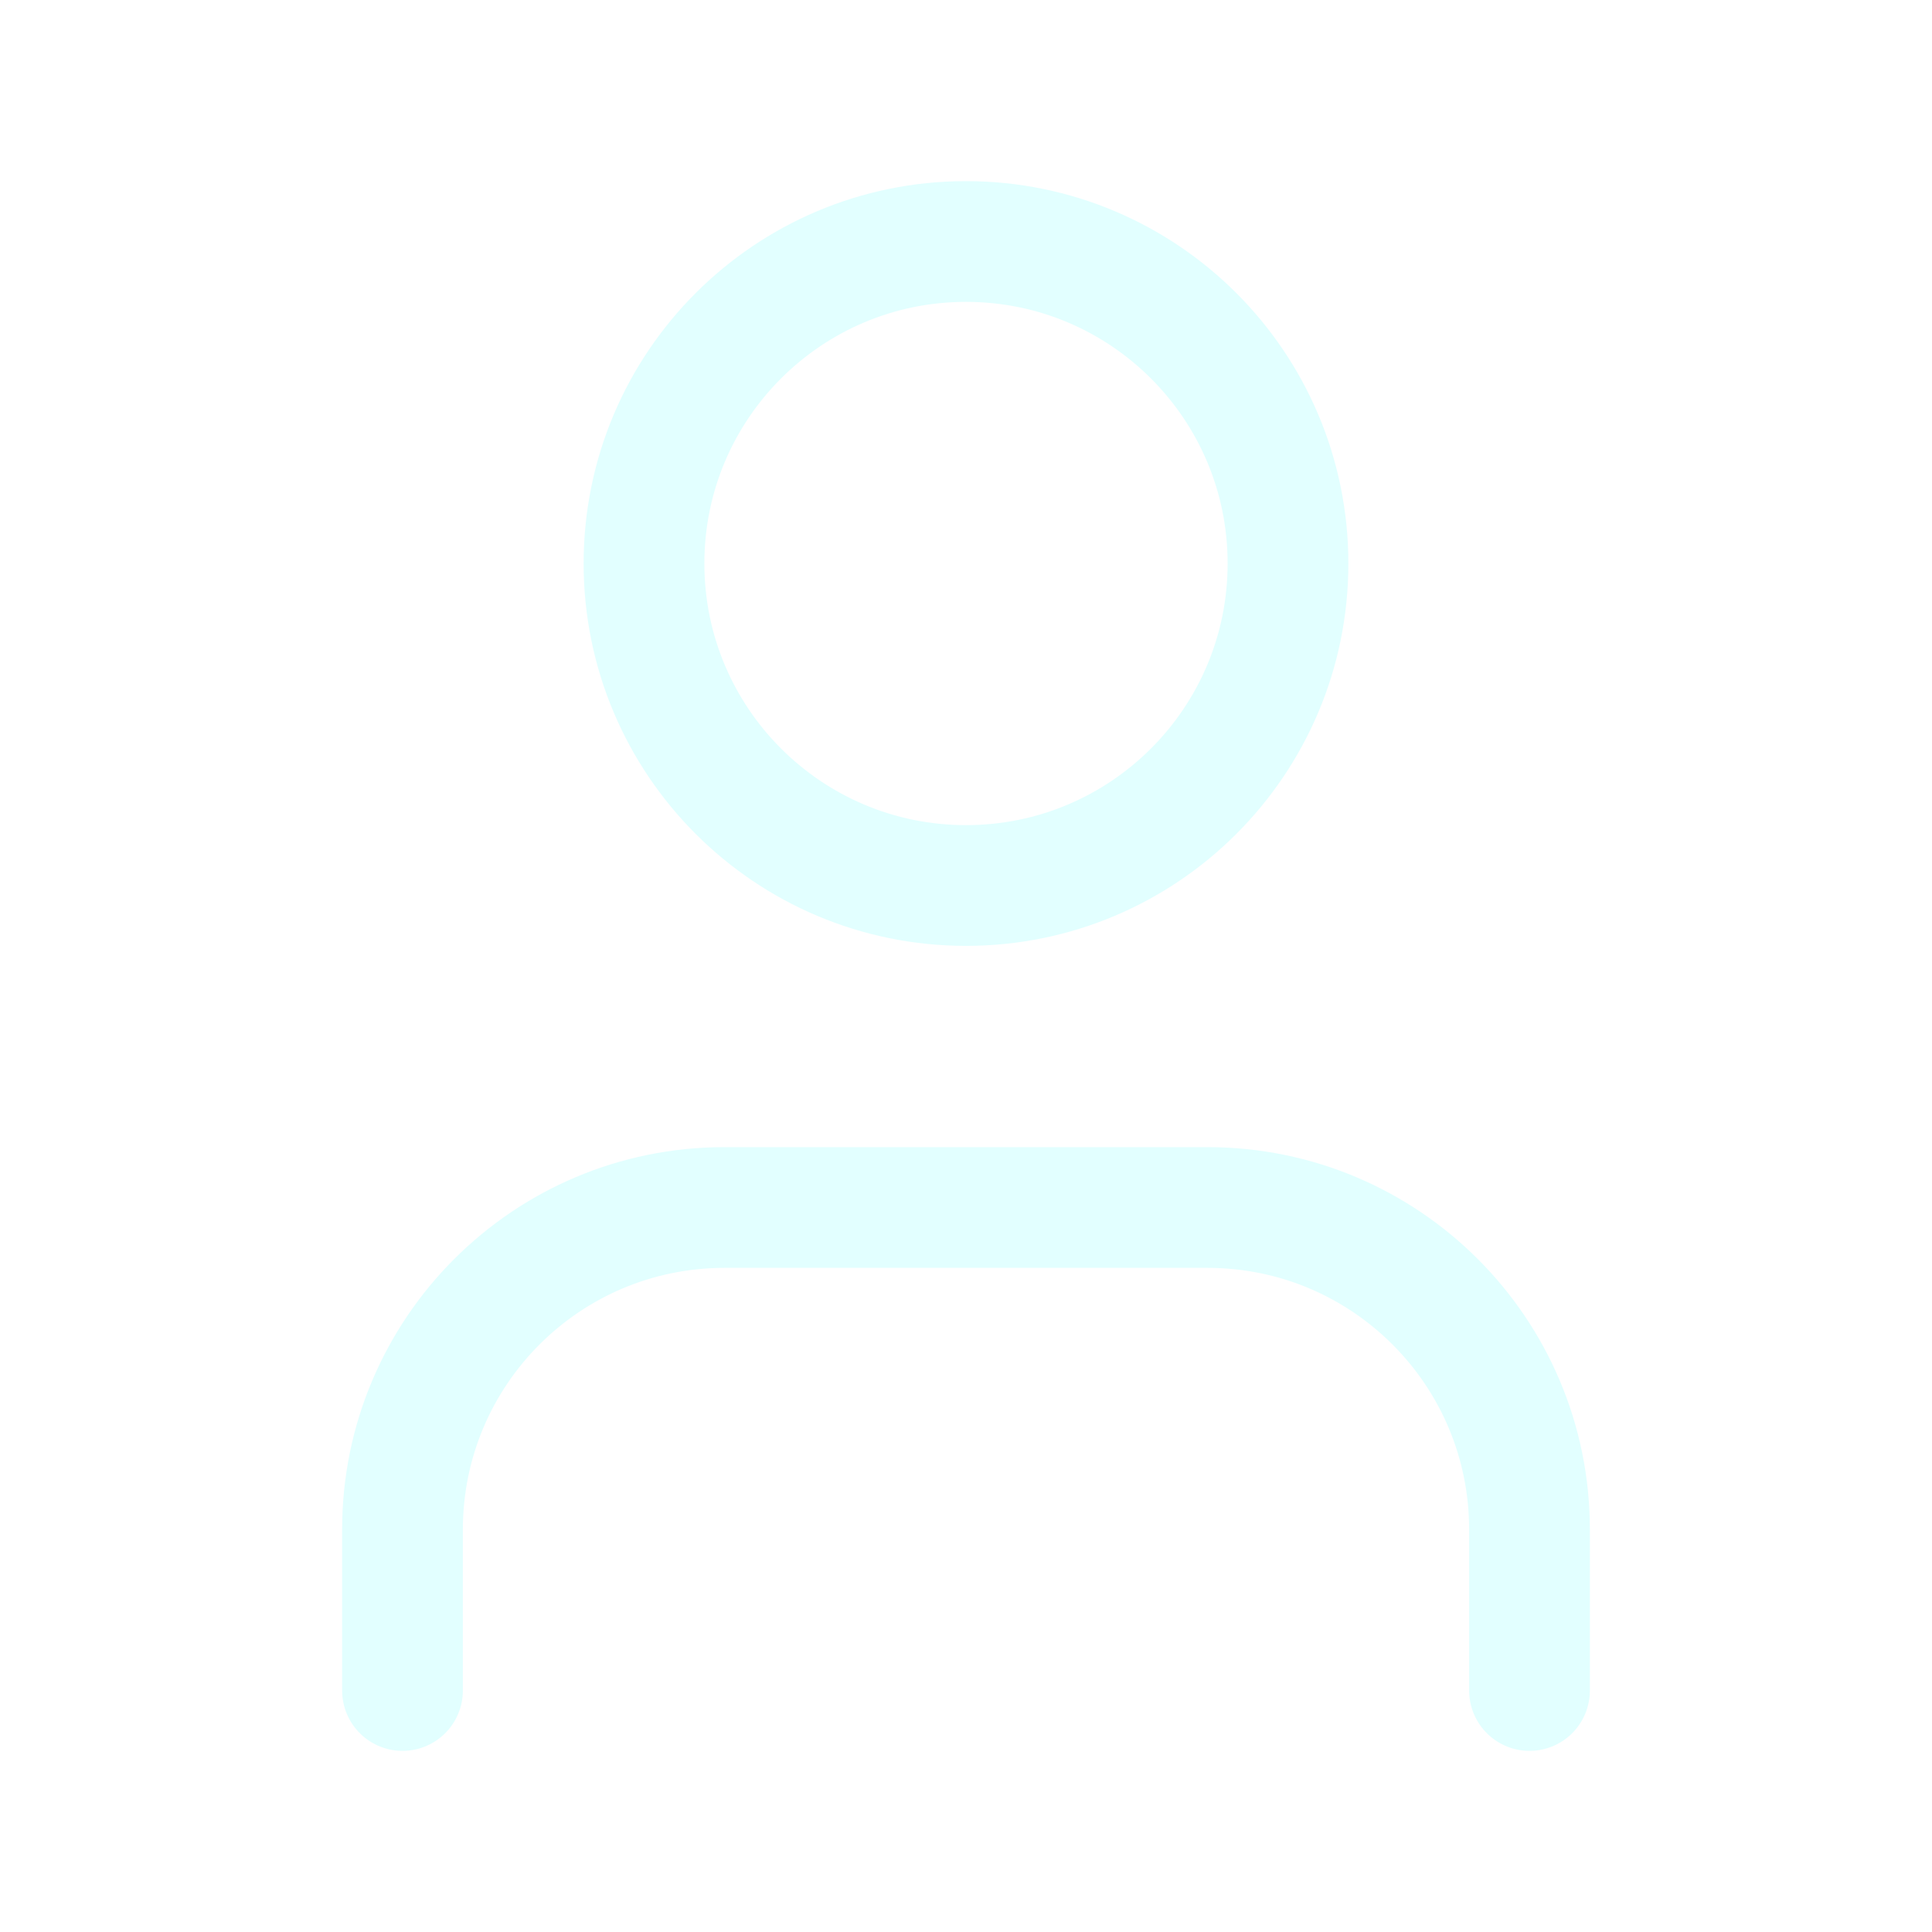
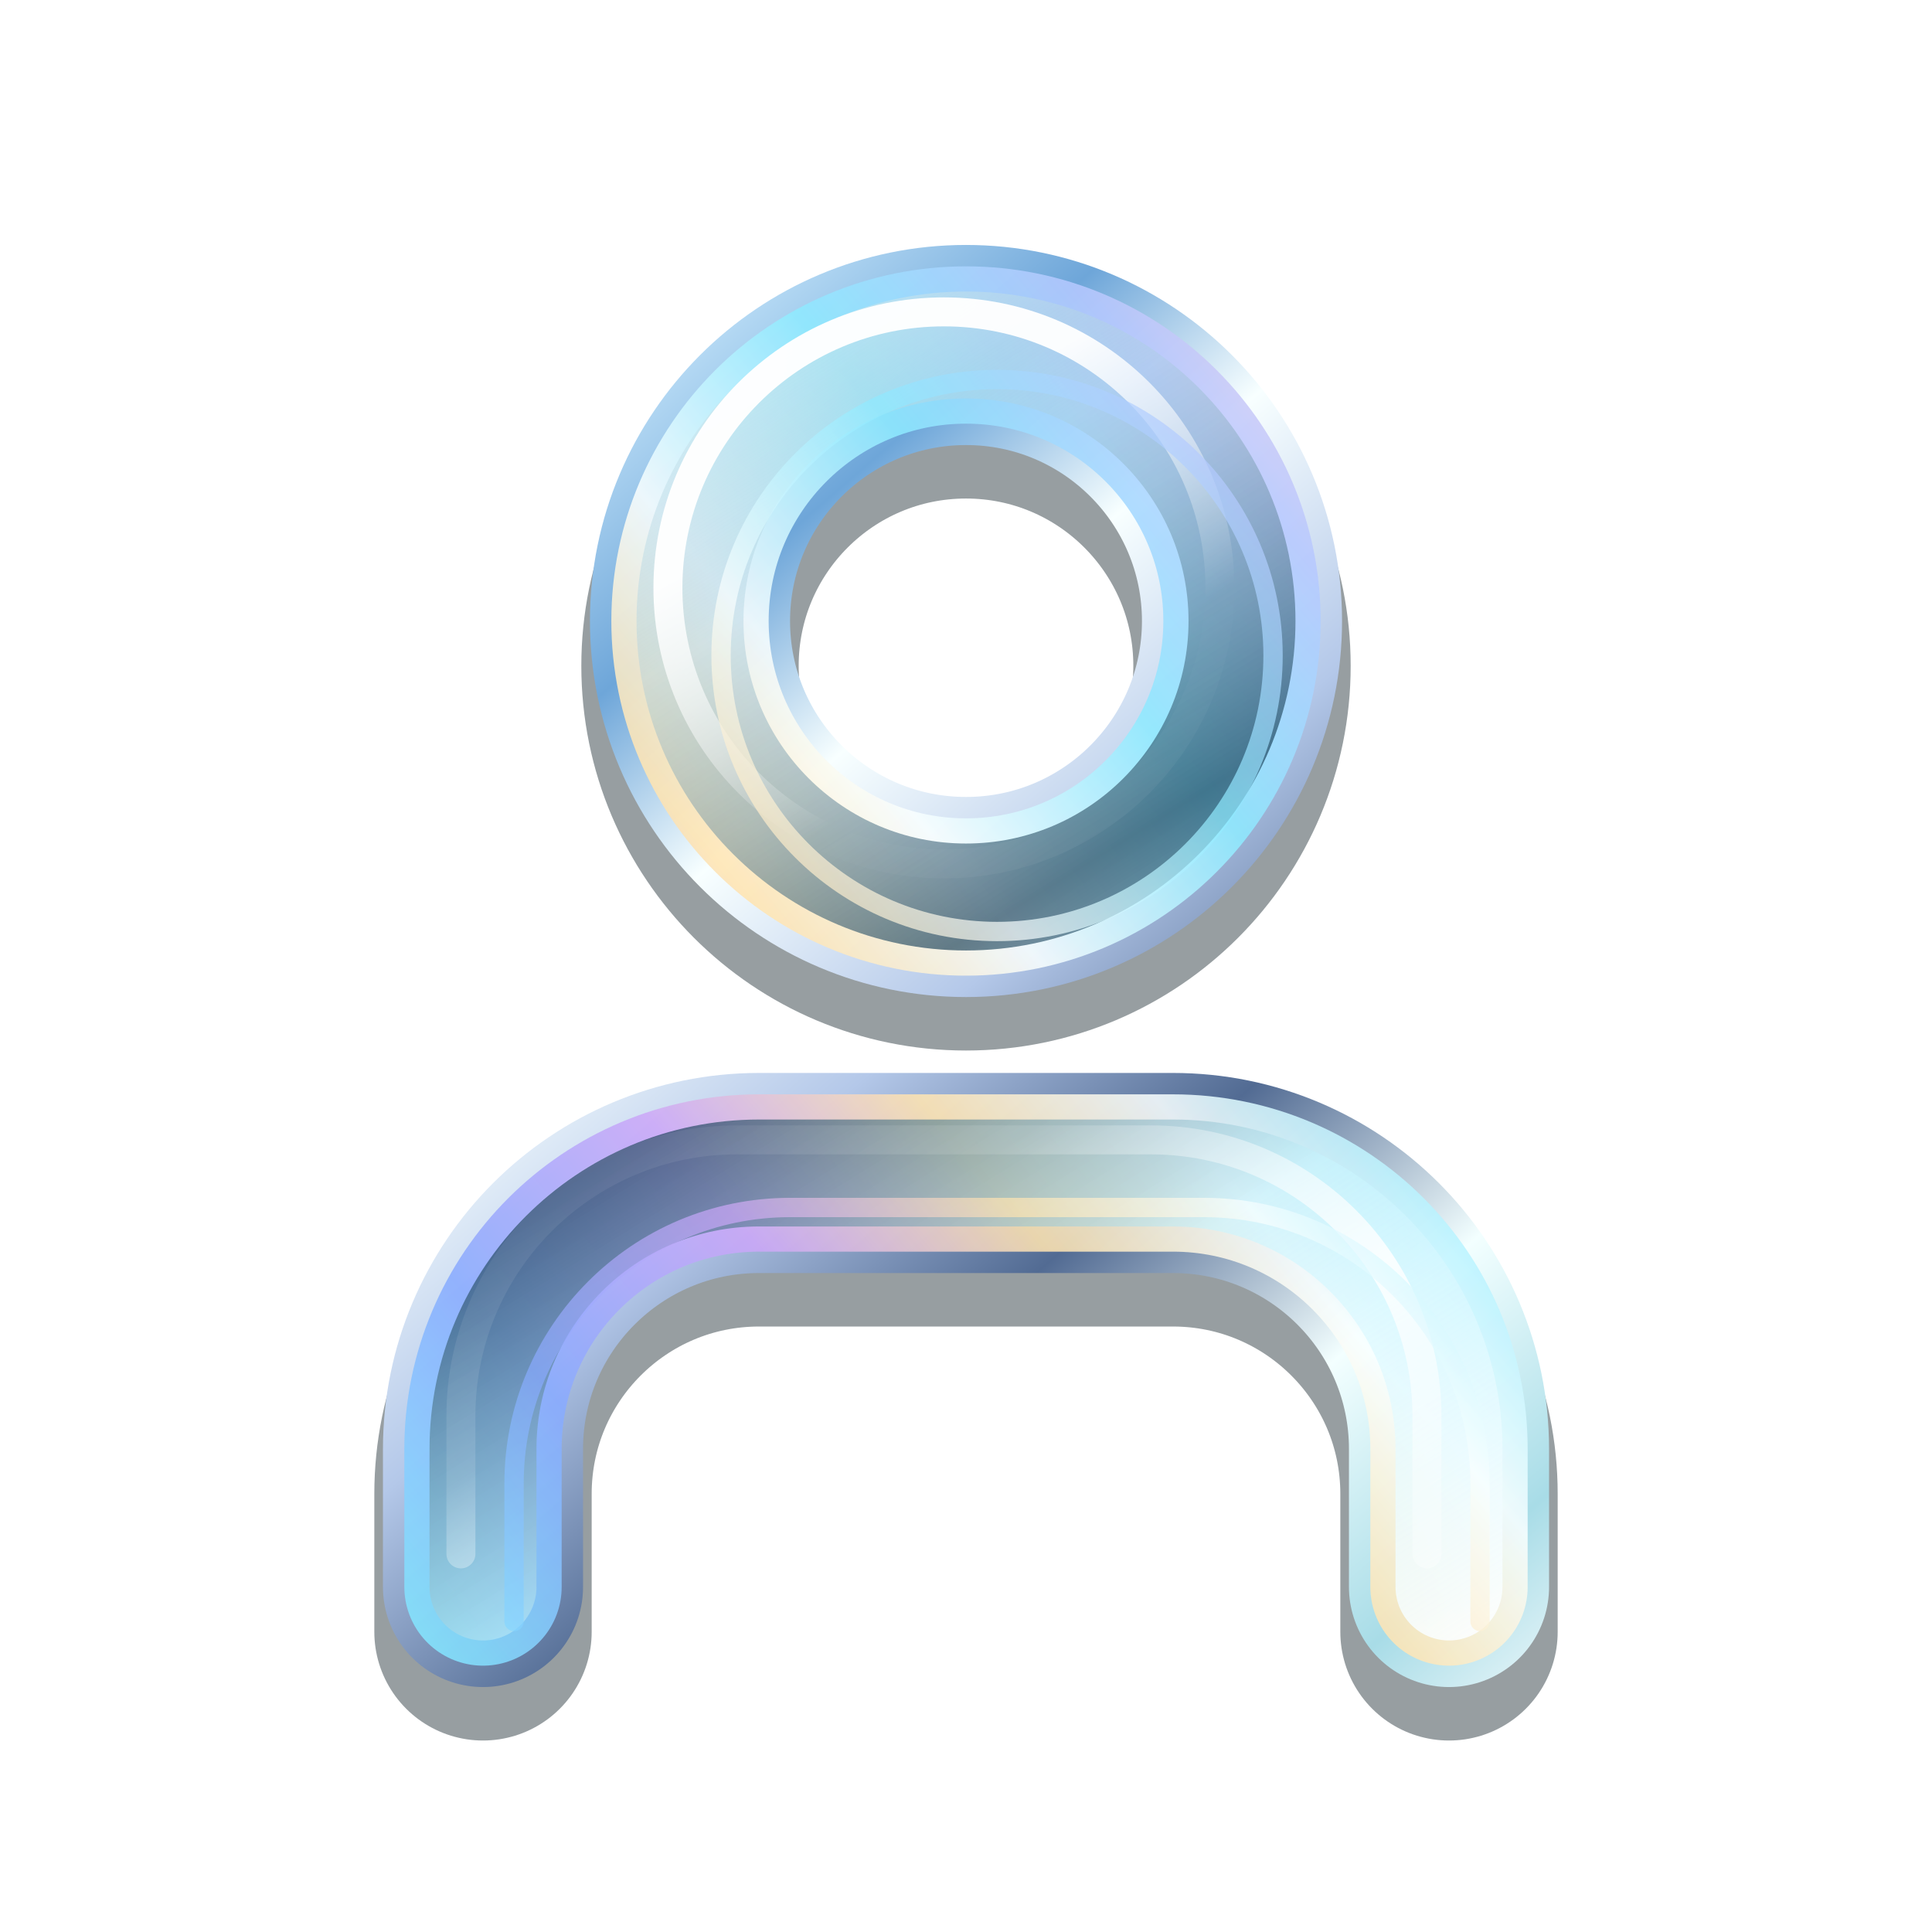
- <svg xmlns="http://www.w3.org/2000/svg" class="lucide lucide-user" width="24" height="24" viewBox="0 0 24 24" fill="none" stroke="#e2ffff" stroke-width="1.5" stroke-linecap="round" stroke-linejoin="round">
-   <path d="M19 21v-2a4 4 0 0 0-4-4H9a4 4 0 0 0-4 4v2" />
-   <circle cx="12" cy="7" r="4" />
+ <svg xmlns="http://www.w3.org/2000/svg" xmlns:xlink="http://www.w3.org/1999/xlink" width="128" height="128" viewBox="-2 -2 28 28" fill="none" stroke-linecap="round" stroke-linejoin="round" data-material="liquid-prism">
+   <defs>
+     <g id="prism-shape">
+       <path d="M19 21v-2a4 4 0 0 0-4-4H9a4 4 0 0 0-4 4v2" />
+       <circle cx="12" cy="7" r="4" />
+     </g>
+     <linearGradient id="prism-rim" x1="2" y1="1" x2="21" y2="23" gradientUnits="userSpaceOnUse">
+       <stop stop-color="#ffffff" />
+       <stop offset=".15" stop-color="#d3efff" />
+       <stop offset=".29" stop-color="#6ea6d9" />
+       <stop offset=".39" stop-color="#f8ffff" />
+       <stop offset=".52" stop-color="#b4c8e9" />
+       <stop offset=".65" stop-color="#526b93" />
+       <stop offset=".78" stop-color="#f3ffff" />
+       <stop offset=".9" stop-color="#a8dce7" />
+       <stop offset="1" stop-color="#ffffff" />
+     </linearGradient>
+     <linearGradient id="prism-spectrum" x1="2" y1="20" x2="22" y2="3" gradientUnits="userSpaceOnUse">
+       <stop stop-color="#83edff" />
+       <stop offset=".16" stop-color="#88aaff" />
+       <stop offset=".3" stop-color="#cca7f8" />
+       <stop offset=".42" stop-color="#ffe4b0" />
+       <stop offset=".52" stop-color="#f9ffff" />
+       <stop offset=".65" stop-color="#8eeaff" />
+       <stop offset=".78" stop-color="#b7c8ff" />
+       <stop offset=".9" stop-color="#ffc9de" />
+       <stop offset="1" stop-color="#fff2cb" />
+     </linearGradient>
+     <linearGradient id="prism-core" x1="5" y1="2" x2="18" y2="23" gradientUnits="userSpaceOnUse">
+       <stop stop-color="#efffff" stop-opacity=".9" />
+       <stop offset=".25" stop-color="#a8cddc" stop-opacity=".38" />
+       <stop offset=".48" stop-color="#163d55" stop-opacity=".66" />
+       <stop offset=".7" stop-color="#c7f5ff" stop-opacity=".58" />
+       <stop offset="1" stop-color="#ffffff" stop-opacity=".92" />
+     </linearGradient>
+     <linearGradient id="prism-glint" x1="4" y1="2" x2="16" y2="22" gradientUnits="userSpaceOnUse">
+       <stop stop-color="#ffffff" />
+       <stop offset=".27" stop-color="#ffffff" stop-opacity=".95" />
+       <stop offset=".45" stop-color="#ffffff" stop-opacity="0" />
+       <stop offset=".68" stop-color="#ffffff" stop-opacity=".12" />
+       <stop offset=".86" stop-color="#ffffff" stop-opacity=".85" />
+       <stop offset="1" stop-color="#ffffff" stop-opacity=".3" />
+     </linearGradient>
+   </defs>
+   <use xlink:href="#prism-shape" stroke="#061820" stroke-width="3.15" opacity=".42" transform="translate(0 .65)" />
+   <use xlink:href="#prism-shape" stroke="url(#prism-rim)" stroke-width="2.9" />
+   <use xlink:href="#prism-shape" stroke="url(#prism-spectrum)" stroke-width="2.28" opacity=".86" />
+   <use xlink:href="#prism-shape" stroke="url(#prism-core)" stroke-width="1.55" />
+   <use xlink:href="#prism-shape" stroke="url(#prism-glint)" stroke-width=".42" transform="translate(-.32 -.48)" />
+   <use xlink:href="#prism-shape" stroke="url(#prism-spectrum)" stroke-width=".28" opacity=".7" transform="translate(.45 .5)" />
</svg>
